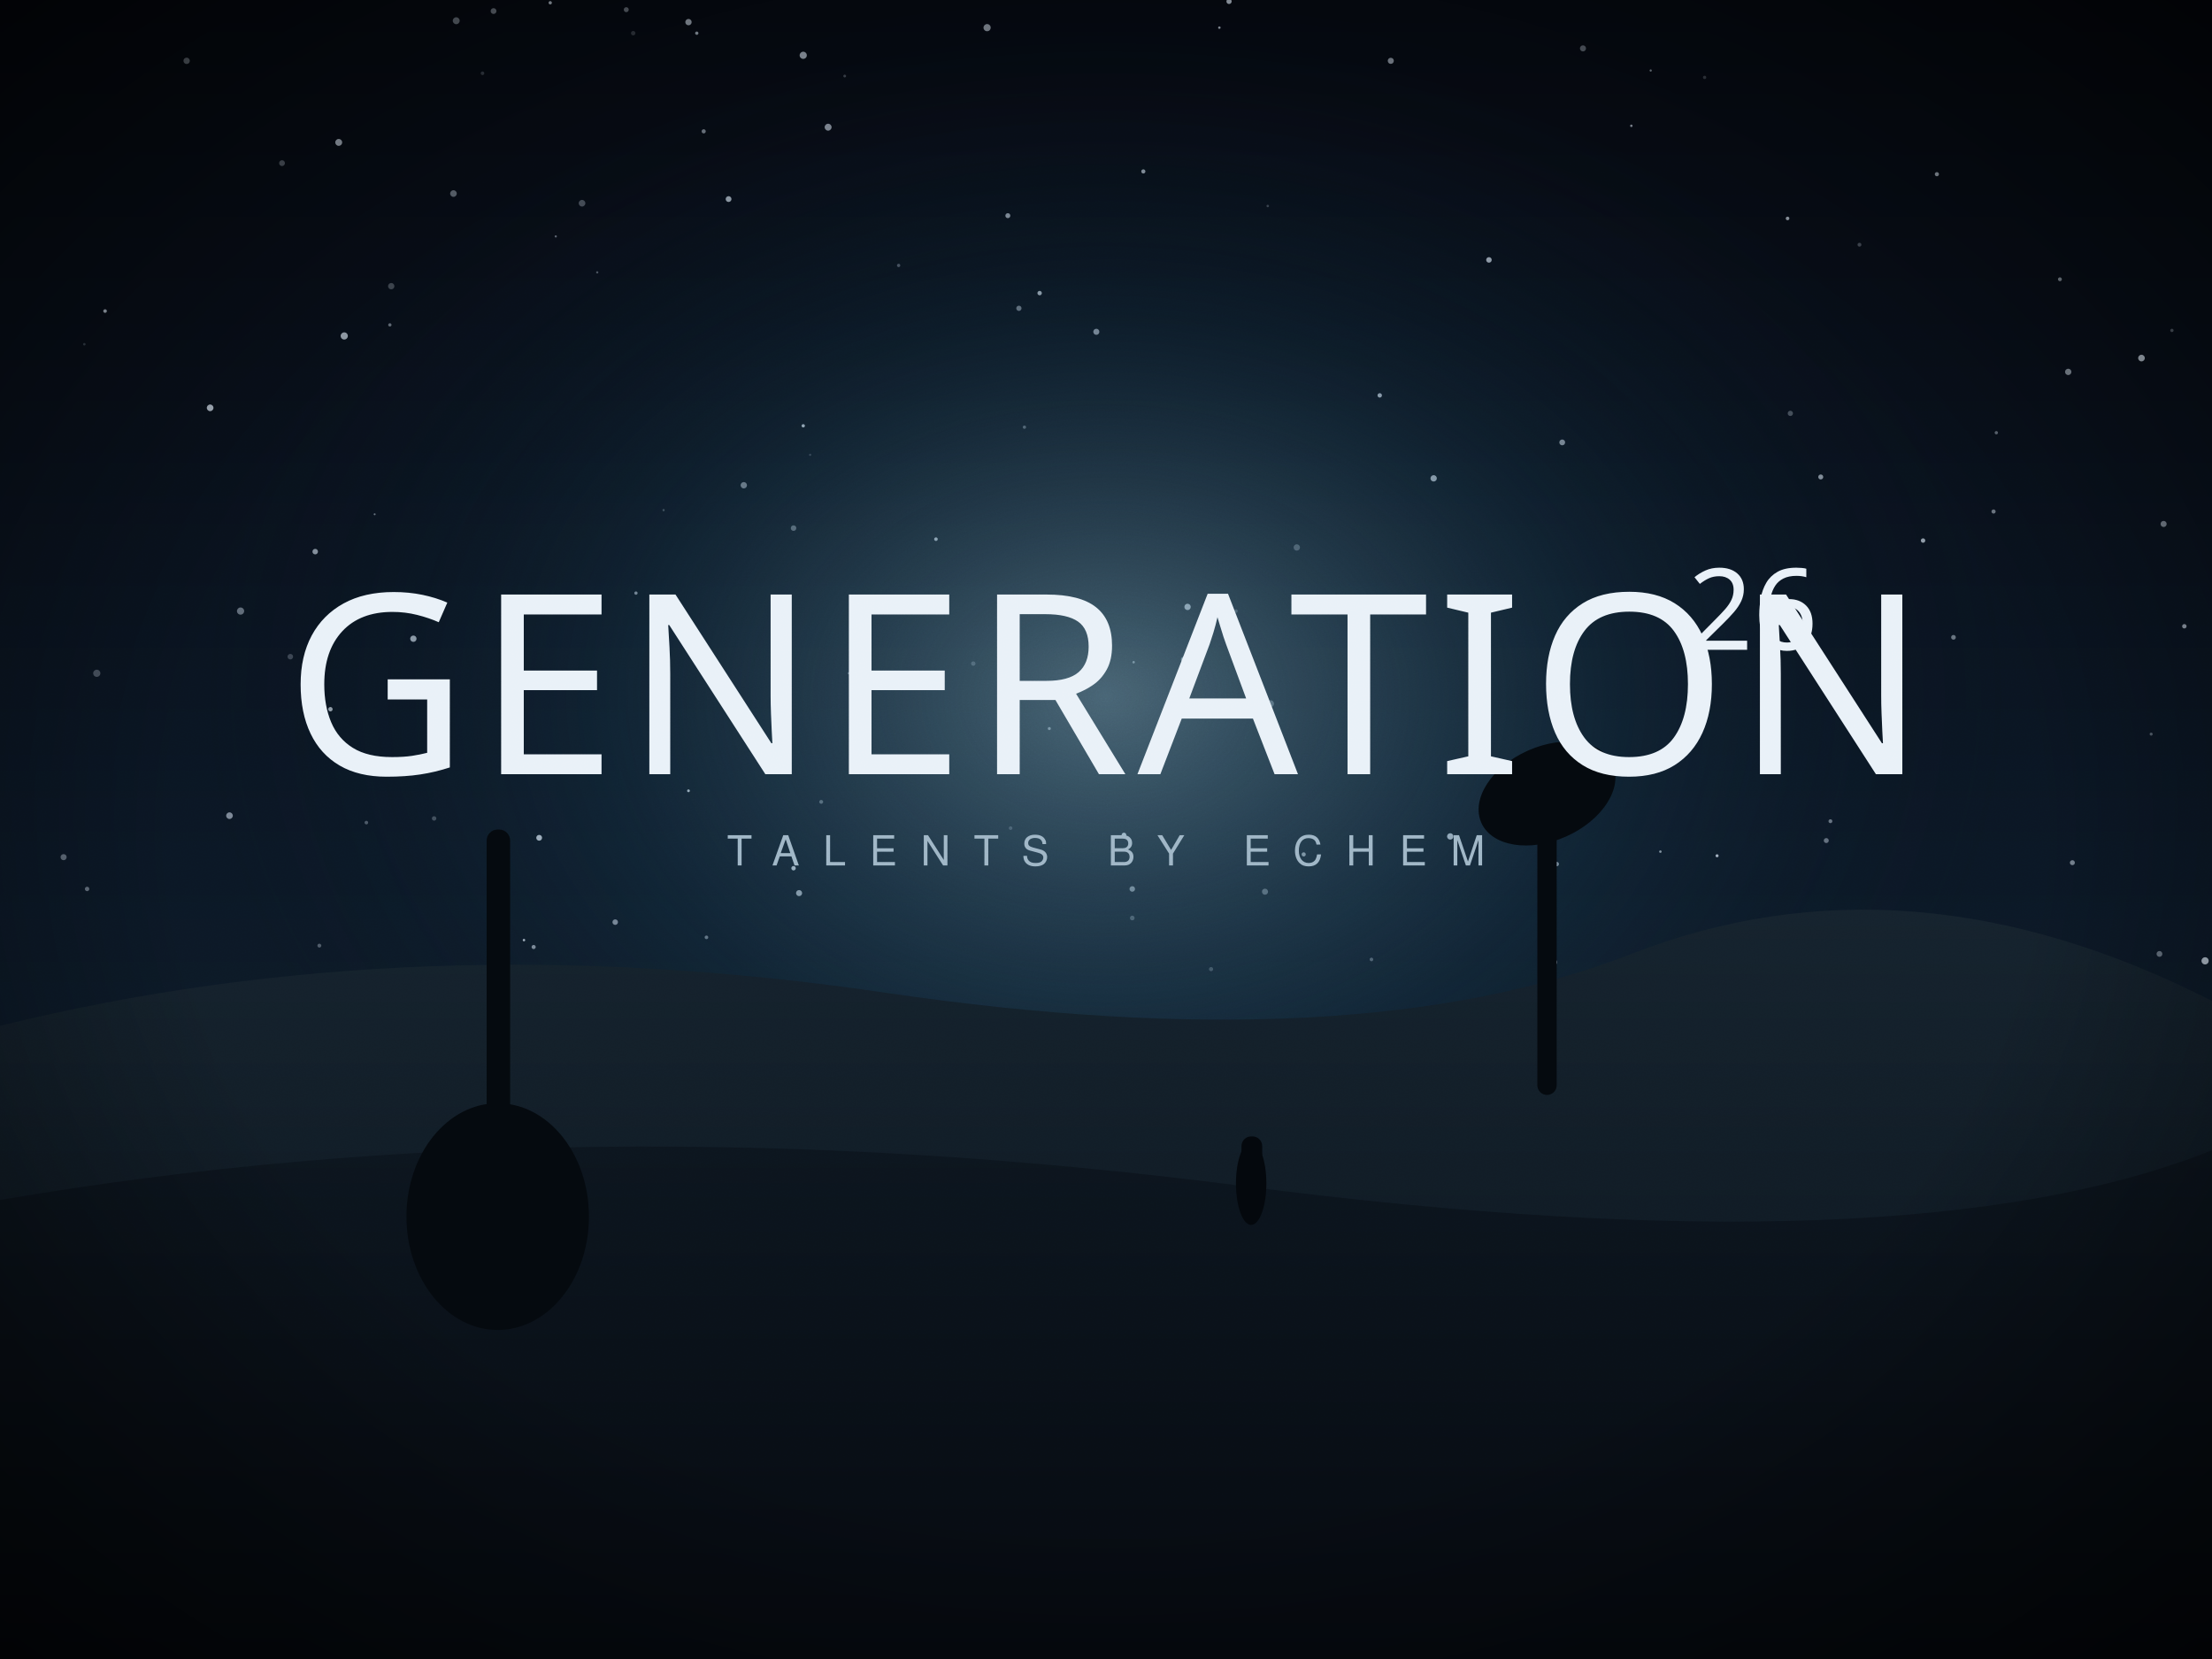
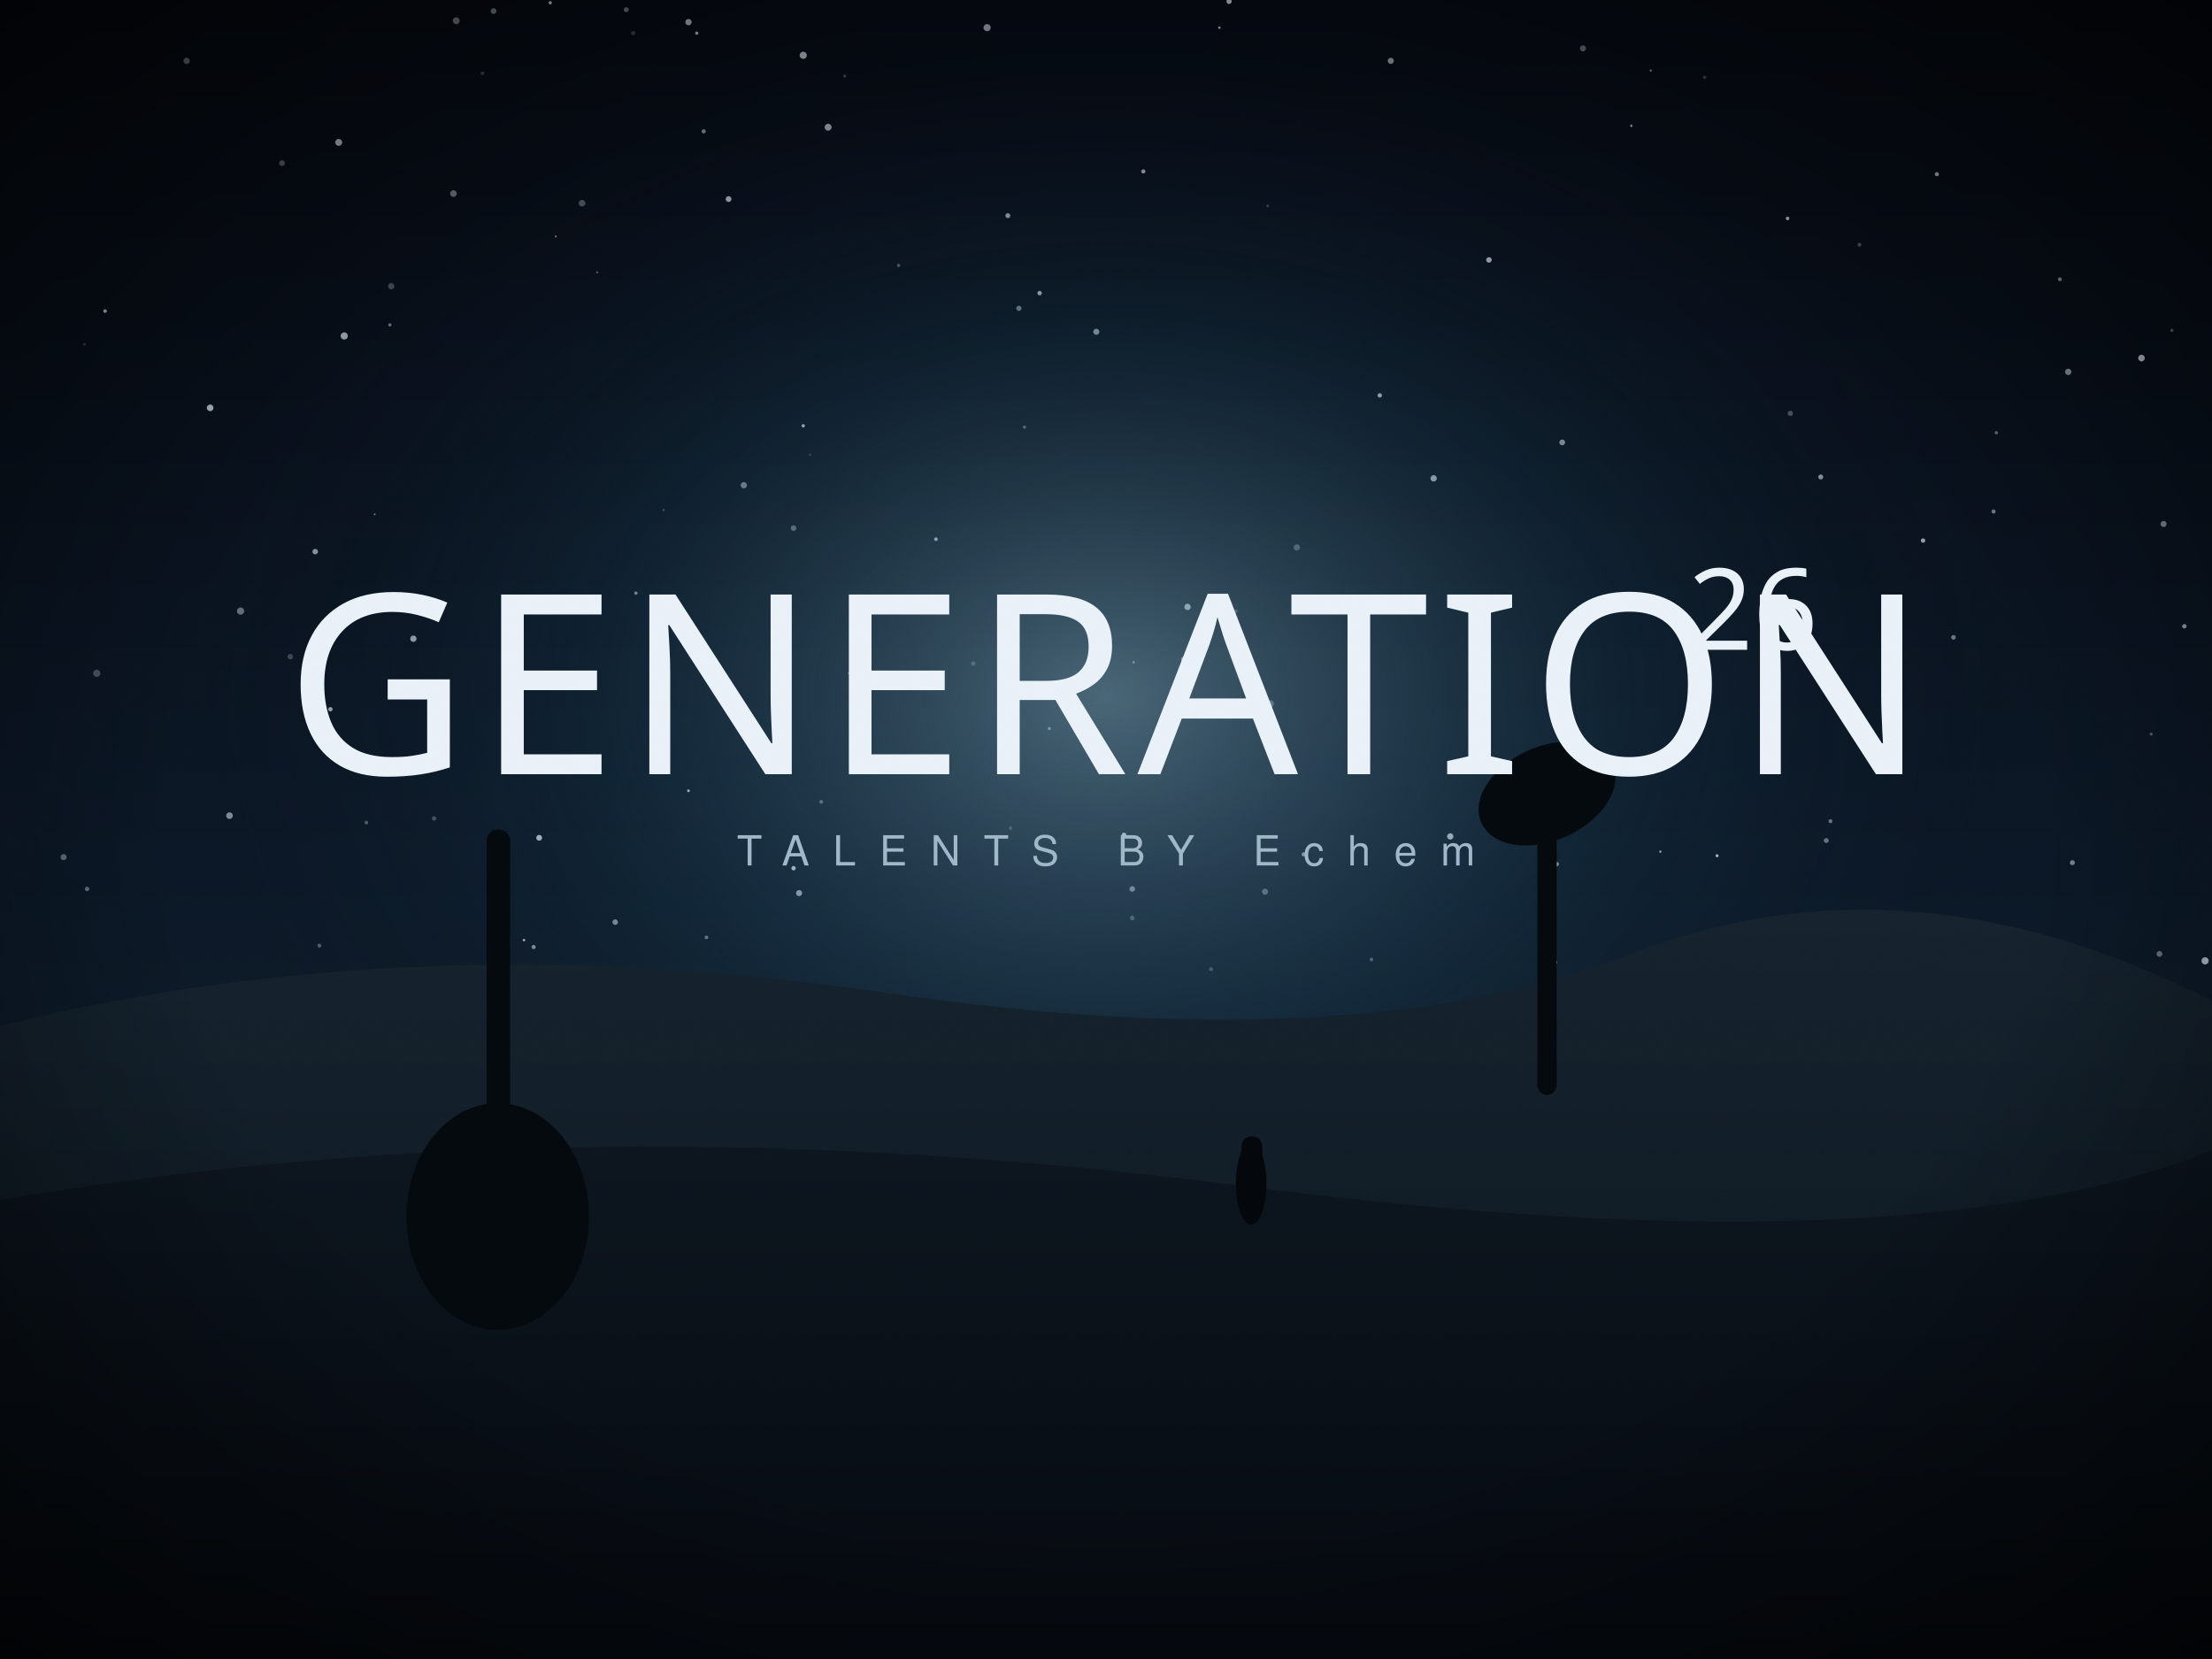
<svg xmlns="http://www.w3.org/2000/svg" viewBox="0 0 1600 1200" width="1600" height="1200">
  <defs>
    <filter id="g">
      <feTurbulence type="fractalNoise" baseFrequency="0.9" numOctaves="3" stitchTiles="stitch" />
      <feColorMatrix type="saturate" values="0" />
    </filter>
    <linearGradient id="sky" x1="0" y1="0" x2="0" y2="1">
      <stop offset="0%" stop-color="#060A12" />
      <stop offset="52%" stop-color="#0C1826" />
      <stop offset="100%" stop-color="#132430" />
    </linearGradient>
    <radialGradient id="halo" cx="50%" cy="42%" r="42%">
      <stop offset="0%" stop-color="#9FD4E8" stop-opacity="0.42" />
      <stop offset="55%" stop-color="#2E6C8C" stop-opacity="0.14" />
      <stop offset="100%" stop-color="#060A12" stop-opacity="0" />
    </radialGradient>
    <linearGradient id="dune1" x1="0" y1="0" x2="0" y2="1">
      <stop offset="0%" stop-color="#16232E" />
      <stop offset="100%" stop-color="#0A121A" />
    </linearGradient>
    <linearGradient id="dune2" x1="0" y1="0" x2="0" y2="1">
      <stop offset="0%" stop-color="#0D161F" />
      <stop offset="100%" stop-color="#060A10" />
    </linearGradient>
    <radialGradient id="vig" cx="50%" cy="50%" r="72%">
      <stop offset="58%" stop-color="#000" stop-opacity="0" />
      <stop offset="100%" stop-color="#000" stop-opacity="0.72" />
    </radialGradient>
  </defs>
  <rect width="1600" height="1200" fill="url(#sky)" />
  <circle cx="819" cy="664" r="1.7" fill="#DCE8F5" opacity="0.28" />
  <circle cx="1269" cy="693" r="1.2" fill="#DCE8F5" opacity="0.66" />
  <circle cx="1180" cy="91" r="0.9" fill="#DCE8F5" opacity="0.63" />
  <circle cx="460" cy="429" r="1.2" fill="#DCE8F5" opacity="0.54" />
  <circle cx="1580" cy="453" r="1.6" fill="#DCE8F5" opacity="0.64" />
  <circle cx="357" cy="8" r="2.1" fill="#DCE8F5" opacity="0.46" />
  <circle cx="634" cy="758" r="1.4" fill="#DCE8F5" opacity="0.77" />
  <circle cx="386" cy="685" r="1.5" fill="#DCE8F5" opacity="0.57" />
  <circle cx="650" cy="192" r="1.2" fill="#DCE8F5" opacity="0.31" />
  <circle cx="1295" cy="299" r="1.9" fill="#DCE8F5" opacity="0.29" />
  <circle cx="1565" cy="379" r="2.2" fill="#DCE8F5" opacity="0.52" />
  <circle cx="70" cy="487" r="2.6" fill="#DCE8F5" opacity="0.29" />
  <circle cx="432" cy="197" r="0.8" fill="#DCE8F5" opacity="0.33" />
  <circle cx="1124" cy="696" r="2.3" fill="#DCE8F5" opacity="0.65" />
  <circle cx="876" cy="701" r="1.5" fill="#DCE8F5" opacity="0.25" />
  <circle cx="917" cy="149" r="0.9" fill="#DCE8F5" opacity="0.24" />
  <circle cx="1345" cy="177" r="1.4" fill="#DCE8F5" opacity="0.29" />
  <circle cx="752" cy="212" r="1.6" fill="#DCE8F5" opacity="0.66" />
  <circle cx="402" cy="171" r="0.8" fill="#DCE8F5" opacity="0.42" />
  <circle cx="1391" cy="391" r="1.6" fill="#DCE8F5" opacity="0.66" />
  <circle cx="856" cy="477" r="1.8" fill="#DCE8F5" opacity="0.47" />
  <circle cx="174" cy="442" r="2.6" fill="#DCE8F5" opacity="0.42" />
  <circle cx="581" cy="40" r="2.6" fill="#DCE8F5" opacity="0.64" />
  <circle cx="1595" cy="695" r="2.6" fill="#DCE8F5" opacity="0.77" />
  <circle cx="1442" cy="370" r="1.5" fill="#DCE8F5" opacity="0.48" />
  <circle cx="1130" cy="320" r="2.1" fill="#DCE8F5" opacity="0.56" />
  <circle cx="1324" cy="594" r="1.4" fill="#DCE8F5" opacity="0.46" />
  <circle cx="943" cy="618" r="1.5" fill="#DCE8F5" opacity="0.60" />
  <circle cx="677" cy="390" r="1.3" fill="#DCE8F5" opacity="0.68" />
  <circle cx="1317" cy="345" r="1.8" fill="#DCE8F5" opacity="0.59" />
  <circle cx="379" cy="680" r="0.9" fill="#DCE8F5" opacity="0.76" />
  <circle cx="249" cy="243" r="2.6" fill="#DCE8F5" opacity="0.69" />
  <circle cx="704" cy="480" r="1.6" fill="#DCE8F5" opacity="0.24" />
  <circle cx="498" cy="572" r="1.0" fill="#DCE8F5" opacity="0.75" />
  <circle cx="166" cy="590" r="2.4" fill="#DCE8F5" opacity="0.55" />
  <circle cx="509" cy="95" r="1.5" fill="#DCE8F5" opacity="0.50" />
  <circle cx="1413" cy="461" r="1.7" fill="#DCE8F5" opacity="0.46" />
  <circle cx="819" cy="643" r="2.0" fill="#DCE8F5" opacity="0.51" />
  <circle cx="458" cy="24" r="1.6" fill="#DCE8F5" opacity="0.20" />
  <circle cx="1556" cy="531" r="1.1" fill="#DCE8F5" opacity="0.34" />
  <circle cx="1037" cy="346" r="2.3" fill="#DCE8F5" opacity="0.65" />
  <circle cx="283" cy="207" r="2.3" fill="#DCE8F5" opacity="0.27" />
  <circle cx="1119" cy="723" r="1.2" fill="#DCE8F5" opacity="0.22" />
  <circle cx="299" cy="462" r="2.3" fill="#DCE8F5" opacity="0.65" />
  <circle cx="599" cy="92" r="2.5" fill="#DCE8F5" opacity="0.59" />
  <circle cx="421" cy="147" r="2.4" fill="#DCE8F5" opacity="0.31" />
  <circle cx="210" cy="475" r="2.0" fill="#DCE8F5" opacity="0.24" />
  <circle cx="330" cy="15" r="2.5" fill="#DCE8F5" opacity="0.45" />
  <circle cx="1242" cy="619" r="1.1" fill="#DCE8F5" opacity="0.78" />
  <circle cx="271" cy="372" r="0.7" fill="#DCE8F5" opacity="0.45" />
  <circle cx="245" cy="103" r="2.5" fill="#DCE8F5" opacity="0.71" />
  <circle cx="827" cy="124" r="1.5" fill="#DCE8F5" opacity="0.59" />
  <circle cx="882" cy="20" r="0.9" fill="#DCE8F5" opacity="0.67" />
  <circle cx="135" cy="44" r="2.3" fill="#DCE8F5" opacity="0.47" />
  <circle cx="889" cy="1" r="1.9" fill="#DCE8F5" opacity="0.73" />
  <circle cx="511" cy="678" r="1.3" fill="#DCE8F5" opacity="0.45" />
  <circle cx="390" cy="606" r="2.1" fill="#DCE8F5" opacity="0.77" />
  <circle cx="1562" cy="690" r="2.1" fill="#DCE8F5" opacity="0.43" />
  <circle cx="737" cy="223" r="1.9" fill="#DCE8F5" opacity="0.43" />
  <circle cx="1157" cy="754" r="2.1" fill="#DCE8F5" opacity="0.39" />
  <circle cx="581" cy="308" r="1.2" fill="#DCE8F5" opacity="0.72" />
  <circle cx="714" cy="20" r="2.6" fill="#DCE8F5" opacity="0.58" />
  <circle cx="510" cy="725" r="2.0" fill="#DCE8F5" opacity="0.75" />
  <circle cx="61" cy="249" r="0.9" fill="#DCE8F5" opacity="0.23" />
  <circle cx="521" cy="485" r="1.8" fill="#DCE8F5" opacity="0.21" />
  <circle cx="574" cy="628" r="1.6" fill="#DCE8F5" opacity="0.77" />
  <circle cx="586" cy="329" r="0.8" fill="#DCE8F5" opacity="0.21" />
  <circle cx="459" cy="703" r="1.9" fill="#DCE8F5" opacity="0.72" />
  <circle cx="46" cy="620" r="2.2" fill="#DCE8F5" opacity="0.40" />
  <circle cx="1006" cy="44" r="2.2" fill="#DCE8F5" opacity="0.55" />
  <circle cx="574" cy="382" r="2.0" fill="#DCE8F5" opacity="0.38" />
  <circle cx="538" cy="351" r="2.3" fill="#DCE8F5" opacity="0.47" />
  <circle cx="1279" cy="752" r="1.6" fill="#DCE8F5" opacity="0.76" />
  <circle cx="998" cy="286" r="1.6" fill="#DCE8F5" opacity="0.67" />
  <circle cx="731" cy="599" r="1.3" fill="#DCE8F5" opacity="0.22" />
  <circle cx="992" cy="694" r="1.3" fill="#DCE8F5" opacity="0.34" />
  <circle cx="282" cy="235" r="1.2" fill="#DCE8F5" opacity="0.43" />
  <circle cx="894" cy="442" r="1.3" fill="#DCE8F5" opacity="0.23" />
  <circle cx="228" cy="399" r="2.0" fill="#DCE8F5" opacity="0.59" />
  <circle cx="1549" cy="259" r="2.4" fill="#DCE8F5" opacity="0.79" />
  <circle cx="1426" cy="711" r="1.4" fill="#DCE8F5" opacity="0.76" />
  <circle cx="63" cy="643" r="1.6" fill="#DCE8F5" opacity="0.42" />
  <circle cx="480" cy="369" r="0.8" fill="#DCE8F5" opacity="0.28" />
  <circle cx="328" cy="140" r="2.4" fill="#DCE8F5" opacity="0.42" />
  <circle cx="1561" cy="723" r="1.8" fill="#DCE8F5" opacity="0.44" />
  <circle cx="1571" cy="239" r="1.2" fill="#DCE8F5" opacity="0.36" />
  <circle cx="314" cy="592" r="1.6" fill="#DCE8F5" opacity="0.28" />
  <circle cx="1490" cy="202" r="1.4" fill="#DCE8F5" opacity="0.57" />
  <circle cx="757" cy="744" r="2.5" fill="#DCE8F5" opacity="0.58" />
  <circle cx="594" cy="580" r="1.4" fill="#DCE8F5" opacity="0.35" />
  <circle cx="239" cy="513" r="1.6" fill="#DCE8F5" opacity="0.66" />
  <circle cx="611" cy="55" r="1.0" fill="#DCE8F5" opacity="0.26" />
  <circle cx="1321" cy="608" r="1.8" fill="#DCE8F5" opacity="0.44" />
  <circle cx="578" cy="646" r="2.2" fill="#DCE8F5" opacity="0.64" />
  <circle cx="1499" cy="624" r="1.8" fill="#DCE8F5" opacity="0.51" />
  <circle cx="231" cy="684" r="1.4" fill="#DCE8F5" opacity="0.33" />
  <circle cx="527" cy="144" r="2.1" fill="#DCE8F5" opacity="0.64" />
  <circle cx="504" cy="24" r="1.2" fill="#DCE8F5" opacity="0.65" />
  <circle cx="1233" cy="56" r="1.2" fill="#DCE8F5" opacity="0.23" />
  <circle cx="1049" cy="605" r="2.3" fill="#DCE8F5" opacity="0.74" />
  <circle cx="859" cy="439" r="2.3" fill="#DCE8F5" opacity="0.64" />
  <circle cx="919" cy="509" r="2.5" fill="#DCE8F5" opacity="0.32" />
  <circle cx="938" cy="396" r="2.3" fill="#DCE8F5" opacity="0.29" />
  <circle cx="445" cy="667" r="2.0" fill="#DCE8F5" opacity="0.55" />
  <circle cx="1401" cy="126" r="1.5" fill="#DCE8F5" opacity="0.68" />
  <circle cx="76" cy="225" r="1.3" fill="#DCE8F5" opacity="0.77" />
  <circle cx="498" cy="16" r="2.3" fill="#DCE8F5" opacity="0.65" />
  <circle cx="398" cy="2" r="1.2" fill="#DCE8F5" opacity="0.76" />
  <circle cx="915" cy="645" r="2.2" fill="#DCE8F5" opacity="0.36" />
  <circle cx="349" cy="53" r="1.3" fill="#DCE8F5" opacity="0.22" />
  <circle cx="813" cy="604" r="1.7" fill="#DCE8F5" opacity="0.78" />
  <circle cx="453" cy="7" r="1.8" fill="#DCE8F5" opacity="0.41" />
  <circle cx="265" cy="595" r="1.3" fill="#DCE8F5" opacity="0.33" />
  <circle cx="729" cy="156" r="1.8" fill="#DCE8F5" opacity="0.58" />
  <circle cx="1201" cy="616" r="0.9" fill="#DCE8F5" opacity="0.62" />
  <circle cx="152" cy="295" r="2.4" fill="#DCE8F5" opacity="0.77" />
  <circle cx="1145" cy="35" r="2.2" fill="#DCE8F5" opacity="0.38" />
  <circle cx="1194" cy="51" r="0.8" fill="#DCE8F5" opacity="0.53" />
  <circle cx="1496" cy="269" r="2.3" fill="#DCE8F5" opacity="0.58" />
  <circle cx="1077" cy="188" r="2.0" fill="#DCE8F5" opacity="0.67" />
  <circle cx="820" cy="479" r="0.9" fill="#DCE8F5" opacity="0.45" />
  <circle cx="923" cy="555" r="1.2" fill="#DCE8F5" opacity="0.24" />
  <circle cx="204" cy="118" r="2.1" fill="#DCE8F5" opacity="0.34" />
  <circle cx="1126" cy="625" r="1.6" fill="#DCE8F5" opacity="0.60" />
  <circle cx="1444" cy="313" r="1.2" fill="#DCE8F5" opacity="0.41" />
  <circle cx="1293" cy="158" r="1.3" fill="#DCE8F5" opacity="0.69" />
  <circle cx="614" cy="487" r="0.8" fill="#DCE8F5" opacity="0.39" />
  <circle cx="793" cy="240" r="2.2" fill="#DCE8F5" opacity="0.55" />
  <circle cx="741" cy="309" r="1.2" fill="#DCE8F5" opacity="0.34" />
  <circle cx="759" cy="527" r="1.1" fill="#DCE8F5" opacity="0.48" />
  <rect width="1600" height="1200" fill="url(#halo)" />
  <path d="M0,742 Q 300,668 640,718 T 1180,690 T 1600,724 L1600,1200 L0,1200 Z" fill="url(#dune1)" />
  <path d="M0,868 Q 420,796 900,858 T 1600,832 L1600,1200 L0,1200 Z" fill="url(#dune2)" />
  <g fill="#050A0F">
    <rect x="352" y="600" width="17" height="252" rx="8" />
    <ellipse cx="360" cy="880" rx="66" ry="82" />
    <path d="M328 812 q32 -26 64 0 q10 44 -32 60 q-42 -16 -32 -60 Z" />
  </g>
  <g fill="#050A0F">
    <rect x="1112" y="596" width="14" height="196" rx="7" />
    <ellipse cx="1119" cy="574" rx="52" ry="34" transform="rotate(-24 1119 574)" />
  </g>
  <g fill="#04080D">
    <ellipse cx="905" cy="856" rx="11" ry="30" />
    <rect x="898" y="822" width="15" height="20" rx="7" />
  </g>
  <text x="800" y="560" text-anchor="middle" font-family="Impact, Haettenschweiler, Arial Black, sans-serif" font-size="182" letter-spacing="6" fill="#E9F1F8">GENERATION</text>
  <text x="1268" y="470" text-anchor="middle" font-family="Impact, Haettenschweiler, Arial Black, sans-serif" font-size="82" fill="#E9F1F8">26</text>
-   <text x="800" y="626" text-anchor="middle" font-family="Helvetica, Arial, sans-serif" font-size="30" letter-spacing="17" fill="#9FB6C6">TALENTS BY ECHEM</text>
+   <text x="800" y="626" text-anchor="middle" font-family="Helvetica, Arial, sans-serif" font-size="30" letter-spacing="17" fill="#9FB6C6">TALENTS BY Echem</text>
  <rect width="1600" height="1200" fill="url(#vig)" />
  <rect width="1600" height="1200" filter="url(#g)" opacity="0.08" style="mix-blend-mode:overlay" />
</svg>
